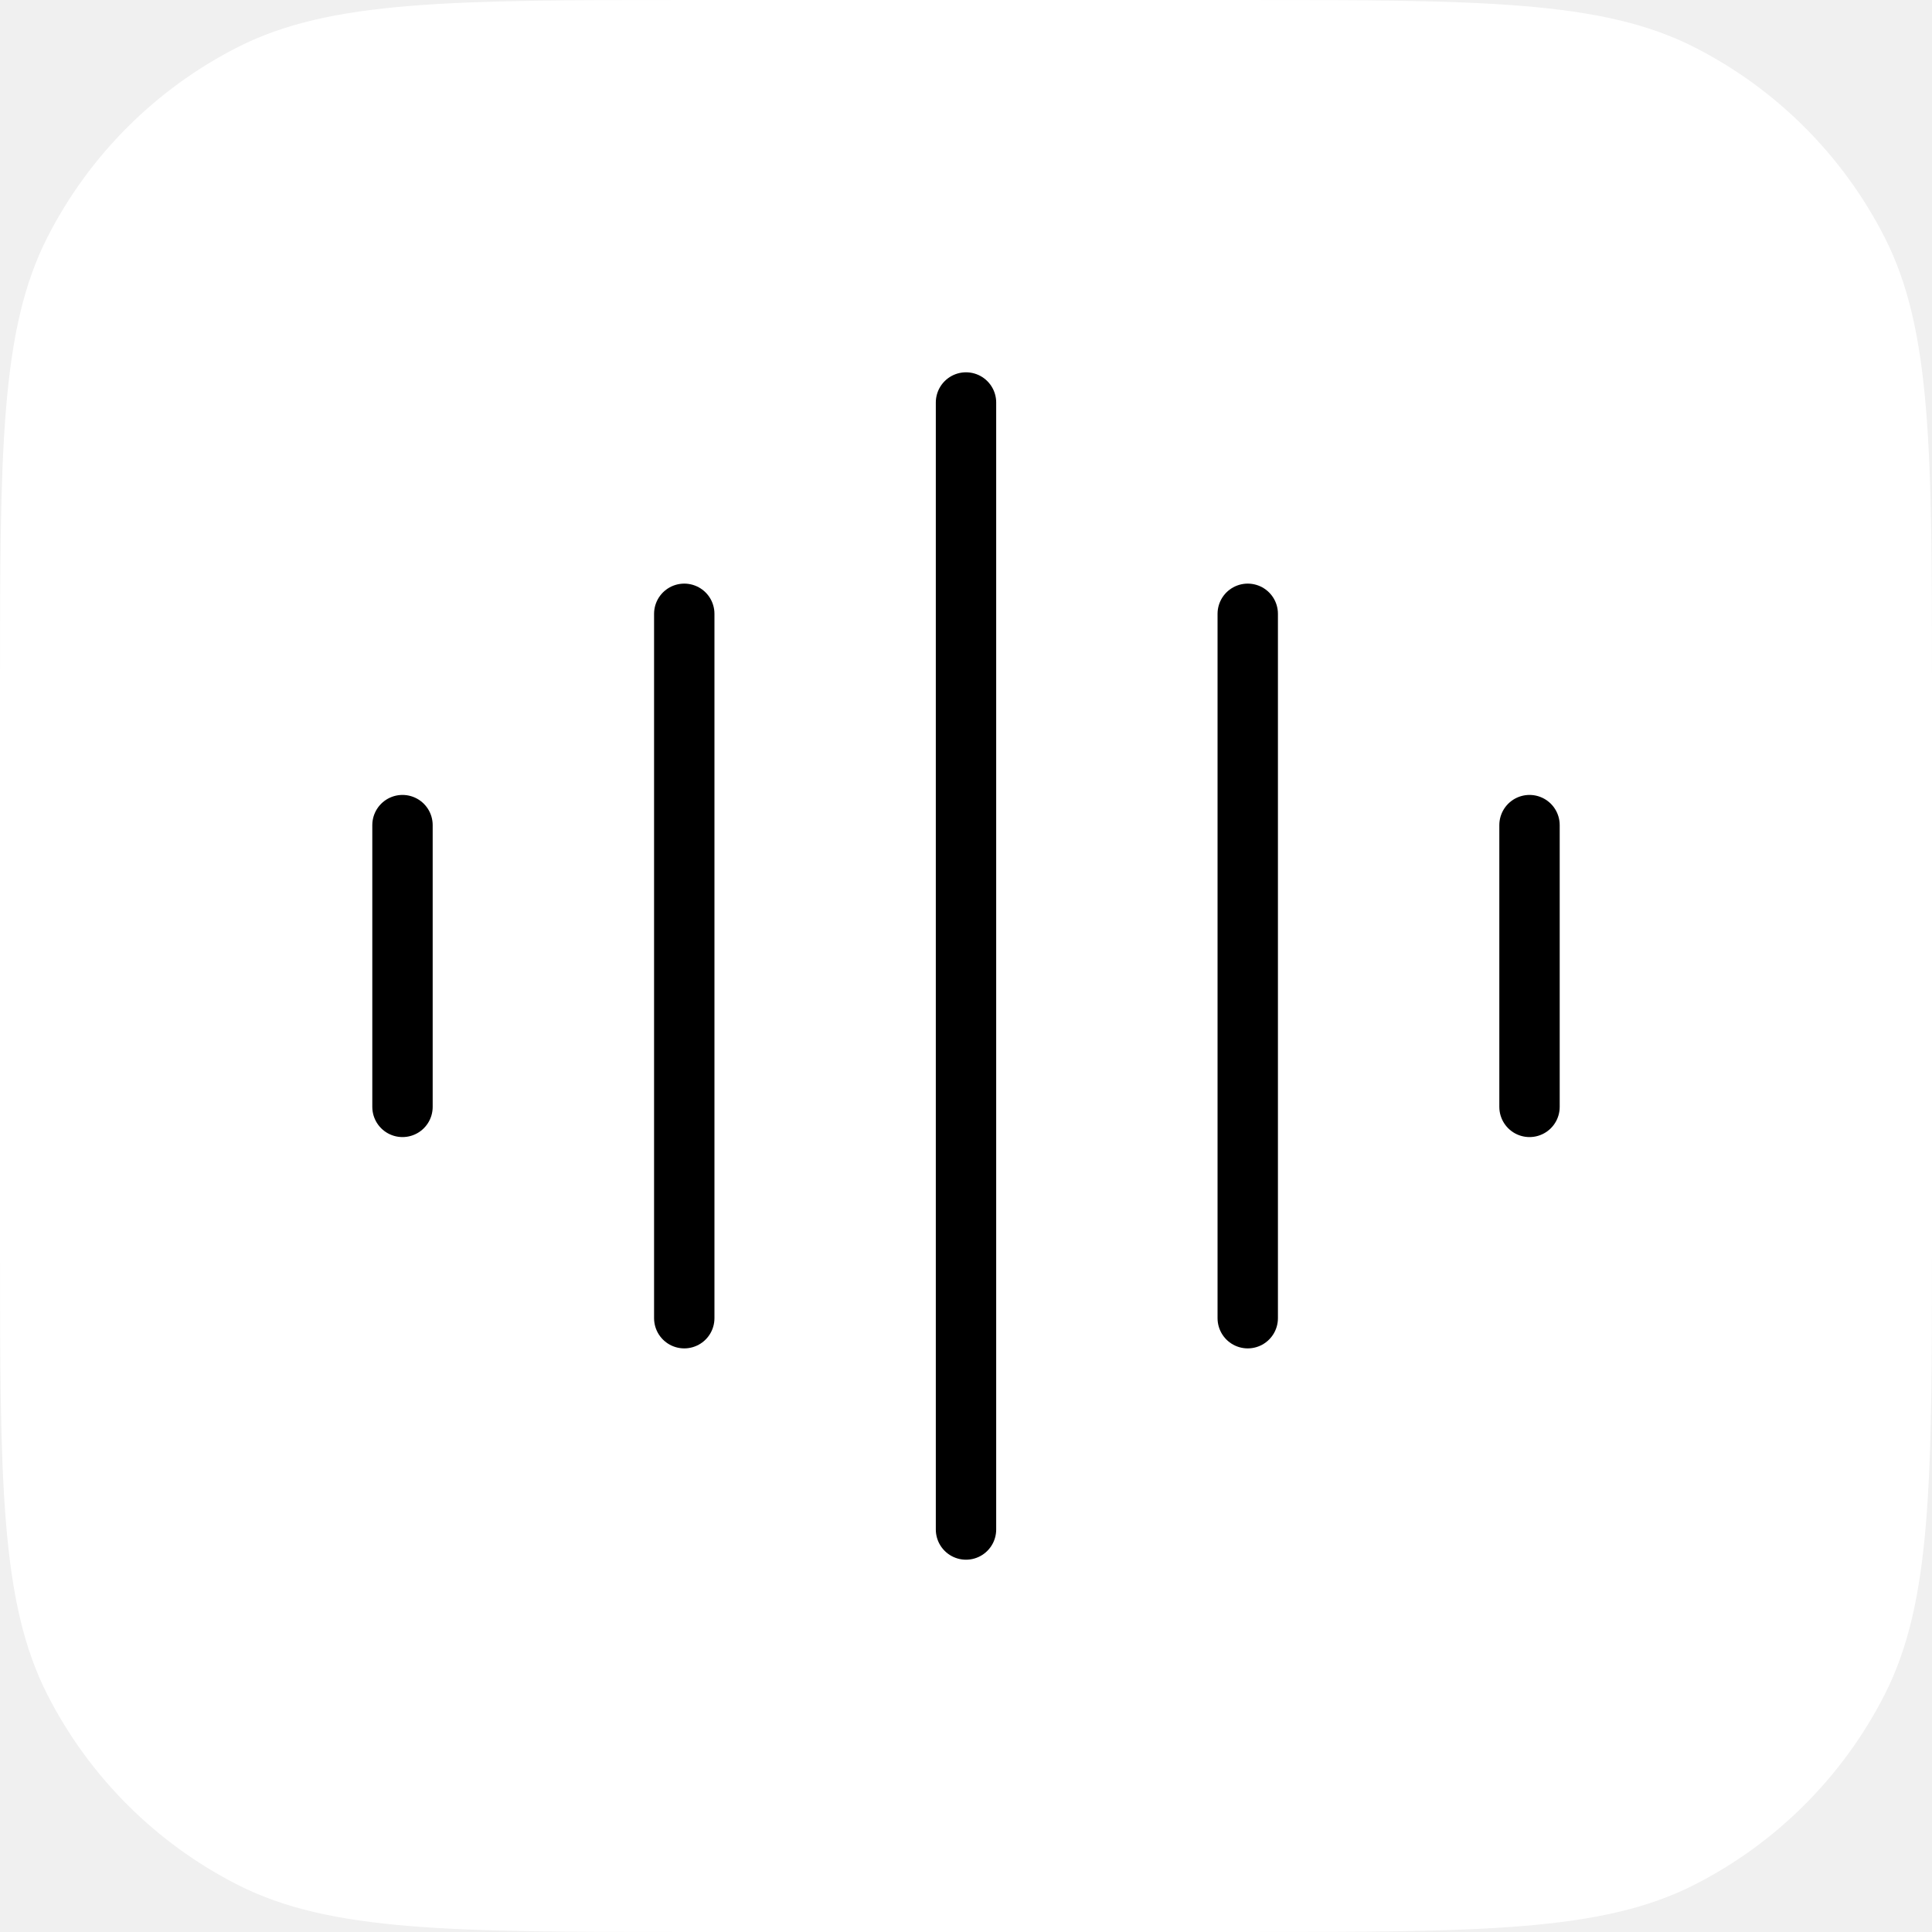
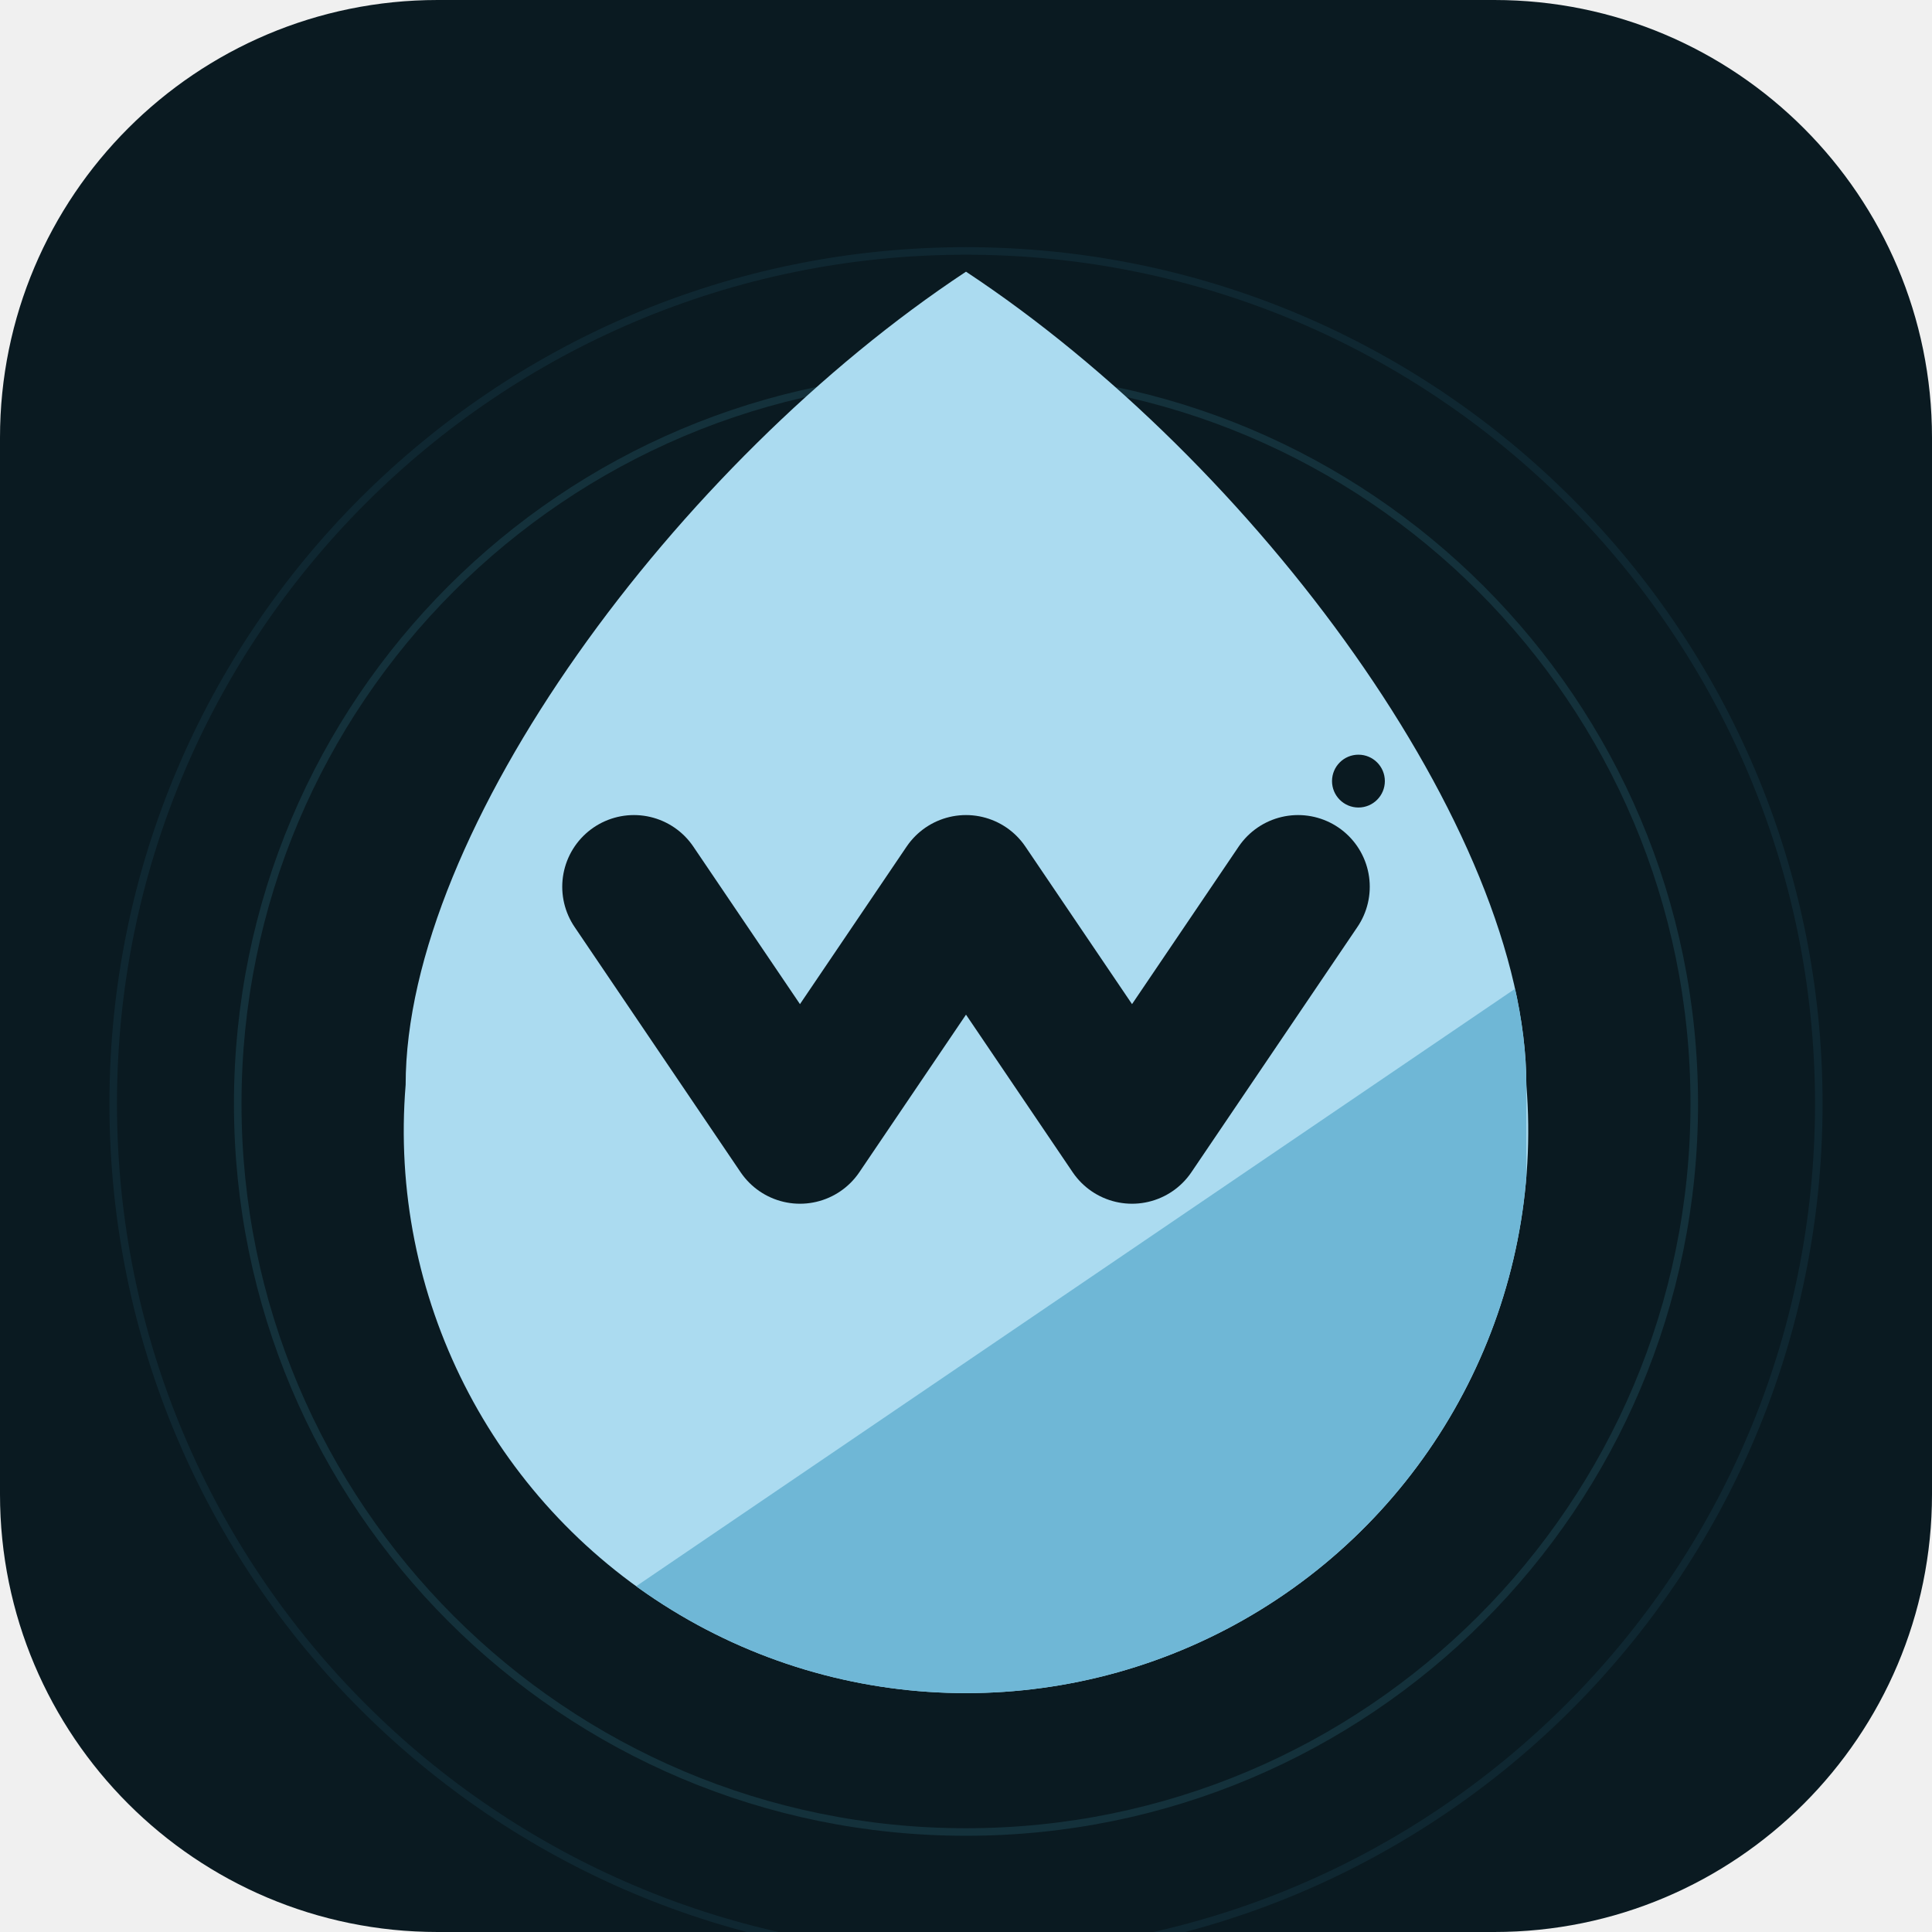
- <svg xmlns="http://www.w3.org/2000/svg" width="64" height="64" viewBox="0 0 64 64">
-   <path d="M40.96 0 c8.065 0 12.097 0 15.178 1.569 a14.4 14.4 0 0 1 6.293 6.293 c1.569 3.08 1.569 7.113 1.569 15.178 L64 40.96 c0 8.065 0 12.097 -1.569 15.178 a14.4 14.4 0 0 1 -6.293 6.293 c-3.08 1.569 -7.113 1.569 -15.178 1.569 L23.04 64 c-8.065 0 -12.097 0 -15.178 -1.569 a14.4 14.4 0 0 1 -6.293 -6.293 c-1.569 -3.08 -1.569 -7.113 -1.569 -15.178 L0 23.04 c0 -8.065 0 -12.097 1.569 -15.178 a14.4 14.4 0 0 1 6.293 -6.293 c3.08 -1.569 7.113 -1.569 15.178 -1.569 Z" fill="white" />
-   <path d="M13.333 27.333V36.667" stroke="black" stroke-width="2" stroke-linecap="round" />
-   <path d="M22.667 20.333V43.667" stroke="black" stroke-width="2" stroke-linecap="round" />
-   <path d="M32.0 13.333V50.667" stroke="black" stroke-width="2" stroke-linecap="round" />
-   <path d="M41.333 20.333V43.667" stroke="black" stroke-width="2" stroke-linecap="round" />
-   <path d="M50.667 27.333V36.667" stroke="black" stroke-width="2" stroke-linecap="round" />
+ <svg xmlns="http://www.w3.org/2000/svg" width="64" height="64" viewBox="0 0 1024 1024">
+   <defs>
+     <clipPath id="drop">
+       <path d="M512 144C665 245 809 440 809 575A298 298 0 1 1 215 575C215 440 359 245 512 144Z" />
+     </clipPath>
+   </defs>
+   <rect width="1024" height="1024" rx="232" fill="#0A1A21" />
+   <circle cx="512" cy="585" r="386" fill="none" stroke="#14313B" stroke-width="4" />
+   <circle cx="512" cy="585" r="452" fill="none" stroke="#0F2731" stroke-width="4" />
+   <path d="M512 144C665 245 809 440 809 575A298 298 0 1 1 215 575C215 440 359 245 512 144Z" fill="#ABDBF0" />
+   <g clip-path="url(#drop)">
+     <path d="M809 520V900H250Z" fill="#6FB7D6" />
+   </g>
+   <path d="M336 470L424 600L512 470L600 600L688 470" fill="none" stroke="#0A1A21" stroke-width="76" stroke-linecap="round" stroke-linejoin="round" />
+   <circle cx="720" cy="414" r="14" fill="#0A1A21" />
</svg>
